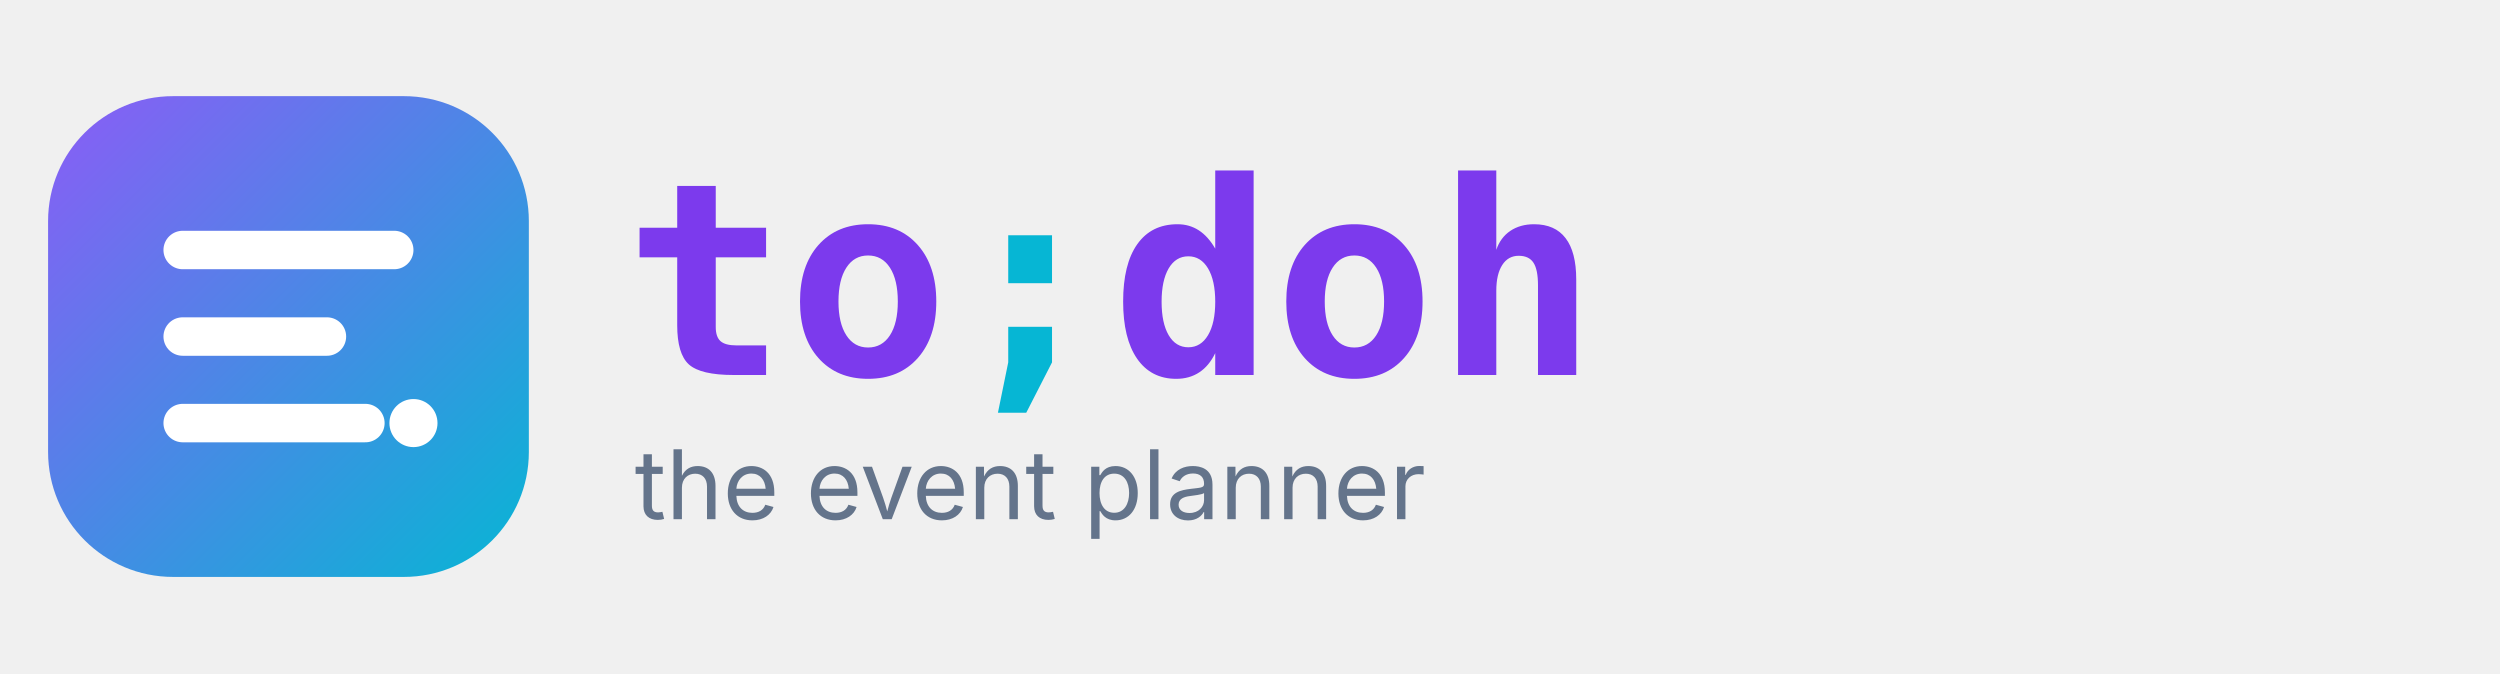
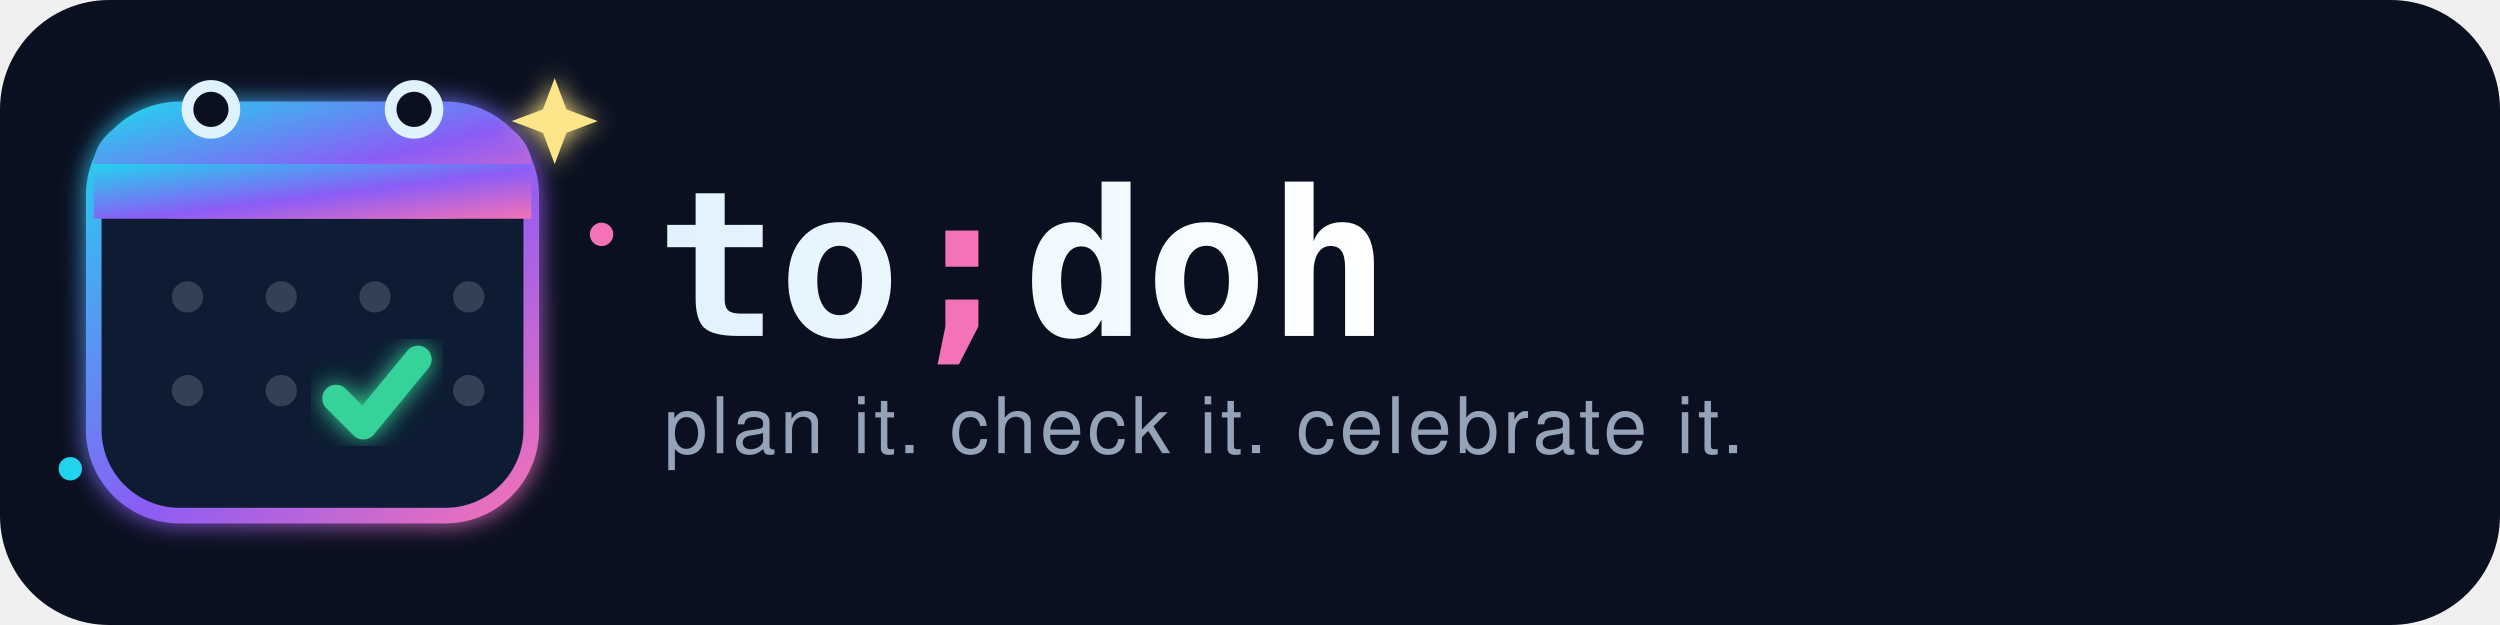
- <svg xmlns="http://www.w3.org/2000/svg" width="520" height="140" viewBox="0 0 520 140" role="img" aria-label="to;doh the event planner">
+ <svg xmlns="http://www.w3.org/2000/svg" width="640" height="160" viewBox="0 0 640 160" role="img" aria-label="to;doh the event planner">
  <defs>
-     <linearGradient id="g" x1="0" y1="0" x2="1" y2="1">
-       <stop offset="0" stop-color="#8b5cf6" />
-       <stop offset="1" stop-color="#06b6d4" />
+     <linearGradient id="ring" x1="0" y1="0" x2="1" y2="1">
+       <stop offset="0" stop-color="#22d3ee" />
+       <stop offset="0.55" stop-color="#8b5cf6" />
+       <stop offset="1" stop-color="#f472b6" />
    </linearGradient>
+     <linearGradient id="word" x1="0" y1="0" x2="1" y2="0">
+       <stop offset="0" stop-color="#e0f2fe" />
+       <stop offset="1" stop-color="#ffffff" />
+     </linearGradient>
+     <filter id="glow" x="-30%" y="-30%" width="160%" height="160%">
+       <feGaussianBlur stdDeviation="3" result="b" />
+       <feMerge>
+         <feMergeNode in="b" />
+         <feMergeNode in="SourceGraphic" />
+       </feMerge>
+     </filter>
  </defs>
-   <rect x="10" y="20" width="100" height="100" rx="26" fill="url(#g)" />
-   <path d="M38 52h44M38 70h30M38 88h38" stroke="#fff" stroke-width="8" stroke-linecap="round" fill="none" />
-   <circle cx="86" cy="88" r="5" fill="#fff" />
-   <text x="130" y="78" font-family="ui-monospace,SFMono-Regular,Menlo,Consolas,monospace" font-size="56" font-weight="700" fill="#7c3aed">to<tspan fill="#06b6d4">;</tspan>doh</text>
-   <text x="132" y="108" font-family="system-ui,-apple-system,Segoe UI,sans-serif" font-size="20" fill="#64748b">the event planner</text>
+   <rect width="640" height="160" rx="28" fill="#0b1020" />
+   <g transform="translate(24 20)">
+     <rect x="0" y="8" width="112" height="104" rx="22" fill="#111a33" stroke="url(#ring)" stroke-width="4" filter="url(#glow)" />
+     <rect x="0" y="8" width="112" height="28" rx="22" fill="url(#ring)" />
+     <rect x="0" y="22" width="112" height="14" fill="url(#ring)" />
+     <circle cx="30" cy="8" r="6" fill="#0b1020" stroke="#e0f2fe" stroke-width="3" />
+     <circle cx="82" cy="8" r="6" fill="#0b1020" stroke="#e0f2fe" stroke-width="3" />
+     <g fill="#334155">
+       <circle cx="24" cy="56" r="4" />
+       <circle cx="48" cy="56" r="4" />
+       <circle cx="72" cy="56" r="4" />
+       <circle cx="96" cy="56" r="4" />
+       <circle cx="24" cy="80" r="4" />
+       <circle cx="48" cy="80" r="4" />
+       <circle cx="96" cy="80" r="4" />
+     </g>
+     <path d="M62 82l7 7 14-17" fill="none" stroke="#34d399" stroke-width="7" stroke-linecap="round" stroke-linejoin="round" filter="url(#glow)" />
+     <path d="M118 0l3 8 8 3-8 3-3 8-3-8-8-3 8-3z" fill="#fde68a" filter="url(#glow)" />
+     <circle cx="130" cy="40" r="3" fill="#f472b6" />
+     <circle cx="-6" cy="100" r="3" fill="#22d3ee" />
+   </g>
+   <text x="168" y="86" font-family="ui-monospace,SFMono-Regular,Menlo,Consolas,monospace" font-size="52" font-weight="700" fill="url(#word)">to<tspan fill="#f472b6">;</tspan>doh</text>
+   <text x="170" y="116" font-family="ui-sans-serif,system-ui,Segoe UI,Helvetica,Arial,sans-serif" font-size="20" fill="#94a3b8" letter-spacing="1">plan it. check it. celebrate it.</text>
</svg>
